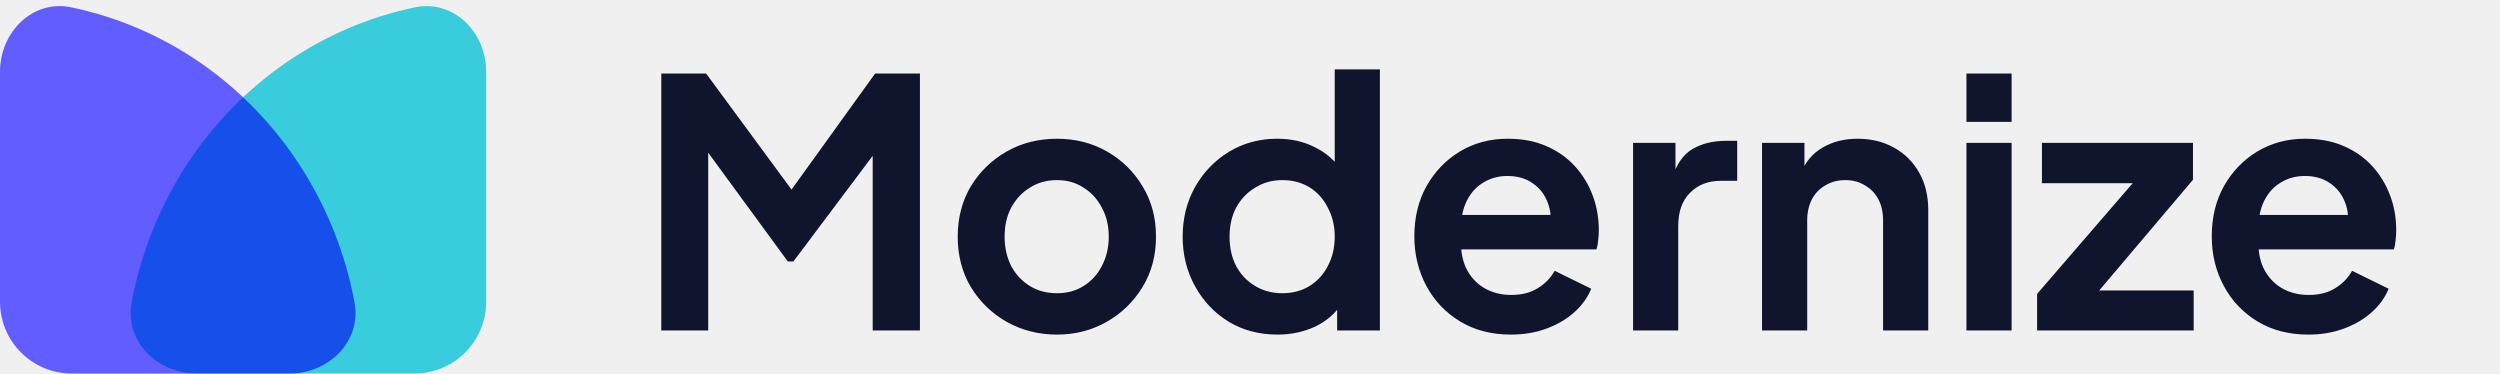
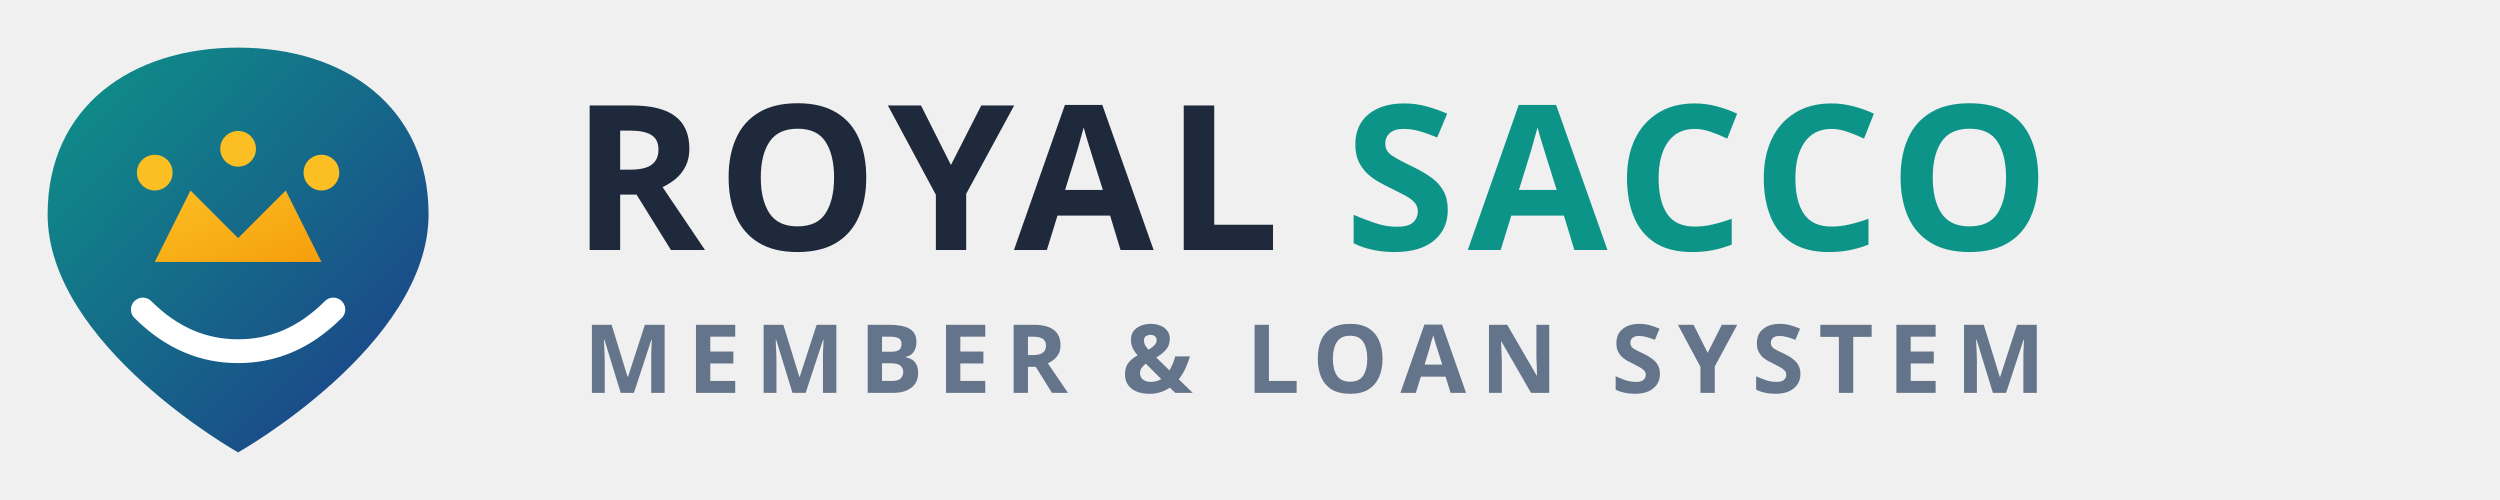
- <svg xmlns="http://www.w3.org/2000/svg" width="174" height="26" viewBox="0 0 174 26" fill="none">
-   <path d="M46.027 23V5.12H49.147L55.843 14.216H54.355L60.907 5.12H64.027V23H60.739V8.84L62.011 9.152L55.219 18.2H54.835L48.211 9.152L49.291 8.84V23H46.027ZM73.569 23.288C72.289 23.288 71.121 22.992 70.065 22.4C69.025 21.808 68.193 21 67.569 19.976C66.961 18.952 66.657 17.784 66.657 16.472C66.657 15.16 66.961 13.992 67.569 12.968C68.193 11.944 69.025 11.136 70.065 10.544C71.105 9.952 72.273 9.656 73.569 9.656C74.849 9.656 76.009 9.952 77.049 10.544C78.089 11.136 78.913 11.944 79.521 12.968C80.145 13.976 80.457 15.144 80.457 16.472C80.457 17.784 80.145 18.952 79.521 19.976C78.897 21 78.065 21.808 77.025 22.4C75.985 22.992 74.833 23.288 73.569 23.288ZM73.569 20.408C74.273 20.408 74.889 20.24 75.417 19.904C75.961 19.568 76.385 19.104 76.689 18.512C77.009 17.904 77.169 17.224 77.169 16.472C77.169 15.704 77.009 15.032 76.689 14.456C76.385 13.864 75.961 13.4 75.417 13.064C74.889 12.712 74.273 12.536 73.569 12.536C72.849 12.536 72.217 12.712 71.673 13.064C71.129 13.4 70.697 13.864 70.377 14.456C70.073 15.032 69.921 15.704 69.921 16.472C69.921 17.224 70.073 17.904 70.377 18.512C70.697 19.104 71.129 19.568 71.673 19.904C72.217 20.24 72.849 20.408 73.569 20.408ZM88.913 23.288C87.649 23.288 86.521 22.992 85.529 22.4C84.537 21.792 83.753 20.968 83.177 19.928C82.601 18.888 82.313 17.736 82.313 16.472C82.313 15.192 82.601 14.04 83.177 13.016C83.753 11.992 84.537 11.176 85.529 10.568C86.537 9.96 87.657 9.656 88.889 9.656C89.881 9.656 90.761 9.856 91.529 10.256C92.313 10.64 92.929 11.184 93.377 11.888L92.897 12.536V4.832H96.041V23H93.065V20.48L93.401 21.104C92.953 21.808 92.329 22.352 91.529 22.736C90.729 23.104 89.857 23.288 88.913 23.288ZM89.249 20.408C89.969 20.408 90.601 20.24 91.145 19.904C91.689 19.568 92.113 19.104 92.417 18.512C92.737 17.92 92.897 17.24 92.897 16.472C92.897 15.72 92.737 15.048 92.417 14.456C92.113 13.848 91.689 13.376 91.145 13.04C90.601 12.704 89.969 12.536 89.249 12.536C88.545 12.536 87.913 12.712 87.353 13.064C86.793 13.4 86.353 13.864 86.033 14.456C85.729 15.032 85.577 15.704 85.577 16.472C85.577 17.24 85.729 17.92 86.033 18.512C86.353 19.104 86.793 19.568 87.353 19.904C87.913 20.24 88.545 20.408 89.249 20.408ZM105.158 23.288C103.814 23.288 102.638 22.984 101.63 22.376C100.622 21.768 99.838 20.944 99.278 19.904C98.718 18.864 98.438 17.712 98.438 16.448C98.438 15.136 98.718 13.976 99.278 12.968C99.854 11.944 100.63 11.136 101.606 10.544C102.598 9.952 103.702 9.656 104.918 9.656C105.942 9.656 106.838 9.824 107.606 10.16C108.39 10.496 109.054 10.96 109.598 11.552C110.142 12.144 110.558 12.824 110.846 13.592C111.134 14.344 111.278 15.16 111.278 16.04C111.278 16.264 111.262 16.496 111.23 16.736C111.214 16.976 111.174 17.184 111.11 17.36H101.03V14.96H109.334L107.846 16.088C107.99 15.352 107.95 14.696 107.726 14.12C107.518 13.544 107.166 13.088 106.67 12.752C106.19 12.416 105.606 12.248 104.918 12.248C104.262 12.248 103.678 12.416 103.166 12.752C102.654 13.072 102.262 13.552 101.99 14.192C101.734 14.816 101.638 15.576 101.702 16.472C101.638 17.272 101.742 17.984 102.014 18.608C102.302 19.216 102.718 19.688 103.262 20.024C103.822 20.36 104.462 20.528 105.182 20.528C105.902 20.528 106.51 20.376 107.006 20.072C107.518 19.768 107.918 19.36 108.206 18.848L110.75 20.096C110.494 20.72 110.094 21.272 109.55 21.752C109.006 22.232 108.358 22.608 107.606 22.88C106.87 23.152 106.054 23.288 105.158 23.288ZM113.661 23V9.944H116.613V12.848L116.373 12.416C116.677 11.44 117.149 10.76 117.789 10.376C118.445 9.992 119.229 9.8 120.141 9.8H120.909V12.584H119.781C118.885 12.584 118.165 12.864 117.621 13.424C117.077 13.968 116.805 14.736 116.805 15.728V23H113.661ZM122.638 23V9.944H125.59V12.512L125.35 12.056C125.654 11.272 126.15 10.68 126.838 10.28C127.542 9.864 128.358 9.656 129.286 9.656C130.246 9.656 131.094 9.864 131.83 10.28C132.582 10.696 133.166 11.28 133.582 12.032C133.998 12.768 134.206 13.624 134.206 14.6V23H131.062V15.344C131.062 14.768 130.95 14.272 130.726 13.856C130.502 13.44 130.19 13.12 129.79 12.896C129.406 12.656 128.95 12.536 128.422 12.536C127.91 12.536 127.454 12.656 127.054 12.896C126.654 13.12 126.342 13.44 126.118 13.856C125.894 14.272 125.782 14.768 125.782 15.344V23H122.638ZM136.864 23V9.944H140.008V23H136.864ZM136.864 8.48V5.12H140.008V8.48H136.864ZM141.783 23V20.456L149.367 11.672L149.847 12.752H142.119V9.944H152.631V12.512L145.191 21.296L144.711 20.216H152.679V23H141.783ZM160.658 23.288C159.314 23.288 158.138 22.984 157.13 22.376C156.122 21.768 155.338 20.944 154.778 19.904C154.218 18.864 153.938 17.712 153.938 16.448C153.938 15.136 154.218 13.976 154.778 12.968C155.354 11.944 156.13 11.136 157.106 10.544C158.098 9.952 159.202 9.656 160.418 9.656C161.442 9.656 162.338 9.824 163.106 10.16C163.89 10.496 164.554 10.96 165.098 11.552C165.642 12.144 166.058 12.824 166.346 13.592C166.634 14.344 166.778 15.16 166.778 16.04C166.778 16.264 166.762 16.496 166.73 16.736C166.714 16.976 166.674 17.184 166.61 17.36H156.53V14.96H164.834L163.346 16.088C163.49 15.352 163.45 14.696 163.226 14.12C163.018 13.544 162.666 13.088 162.17 12.752C161.69 12.416 161.106 12.248 160.418 12.248C159.762 12.248 159.178 12.416 158.666 12.752C158.154 13.072 157.762 13.552 157.49 14.192C157.234 14.816 157.138 15.576 157.202 16.472C157.138 17.272 157.242 17.984 157.514 18.608C157.802 19.216 158.218 19.688 158.762 20.024C159.322 20.36 159.962 20.528 160.682 20.528C161.402 20.528 162.01 20.376 162.506 20.072C163.018 19.768 163.418 19.36 163.706 18.848L166.25 20.096C165.994 20.72 165.594 21.272 165.05 21.752C164.506 22.232 163.858 22.608 163.106 22.88C162.37 23.152 161.554 23.288 160.658 23.288Z" fill="#11142D" />
-   <path d="M20.137 26C22.898 26 25.184 23.742 24.673 21.029C24.353 19.327 23.868 17.659 23.224 16.05C21.96 12.896 20.109 10.03 17.774 7.615C15.44 5.201 12.669 3.286 9.619 1.979C8.114 1.334 6.555 0.844 4.965 0.512C2.262 -0.051 0 2.239 0 5V21C0 23.761 2.239 26 5 26H20.137Z" fill="#615DFF" />
-   <g style="mix-blend-mode:multiply">
-     <path d="M13.701 26C10.94 26 8.654 23.742 9.165 21.029C9.485 19.327 9.97 17.659 10.615 16.05C11.878 12.896 13.729 10.03 16.064 7.615C18.398 5.201 21.169 3.286 24.219 1.979C25.724 1.334 27.283 0.844 28.873 0.512C31.577 -0.051 33.838 2.239 33.838 5V21C33.838 23.761 31.6 26 28.838 26H13.701Z" fill="#3DD9EB" />
+ <svg xmlns="http://www.w3.org/2000/svg" width="210" height="42" viewBox="0 0 210 42" fill="none">
+   <g transform="translate(2, 3)">
+     <defs>
+       <linearGradient id="shieldGrad" x1="0%" y1="0%" x2="100%" y2="100%">
+         <stop offset="0%" stop-color="#0d9488" />
+         <stop offset="100%" stop-color="#1e3a8a" />
+       </linearGradient>
+       <linearGradient id="crownGrad" x1="0%" y1="0%" x2="100%" y2="100%">
+         <stop offset="0%" stop-color="#fbbf24" />
+         <stop offset="100%" stop-color="#f59e0b" />
+       </linearGradient>
+     </defs>
+     <path d="M18 1C9 1 2 6 2 15C2 26 18 35 18 35C18 35 34 26 34 15C34 6 27 1 18 1Z" fill="url(#shieldGrad)" />
+     <path d="M11 19L14 13L18 17L22 13L25 19H11Z" fill="url(#crownGrad)" />
+     <circle cx="11" cy="11.5" r="1.5" fill="#fbbf24" />
+     <circle cx="18" cy="9.5" r="1.5" fill="#fbbf24" />
+     <circle cx="25" cy="11.5" r="1.5" fill="#fbbf24" />
+     <path d="M10 23C12.5 25.5 15.2 26.5 18 26.5C20.8 26.5 23.5 25.5 26 23" stroke="#ffffff" stroke-width="2" stroke-linecap="round" />
  </g>
+   <text x="48" y="21" font-family="'Arimo', 'Segoe UI', sans-serif" font-size="17" font-weight="800" fill="#1e293b" letter-spacing="1">ROYAL <tspan fill="#0d9488">SACCO</tspan>
+   </text>
+   <text x="49" y="33" font-family="'Arimo', 'Segoe UI', sans-serif" font-size="8" font-weight="600" fill="#64748b" letter-spacing="1.2">MEMBER &amp; LOAN SYSTEM</text>
</svg>
